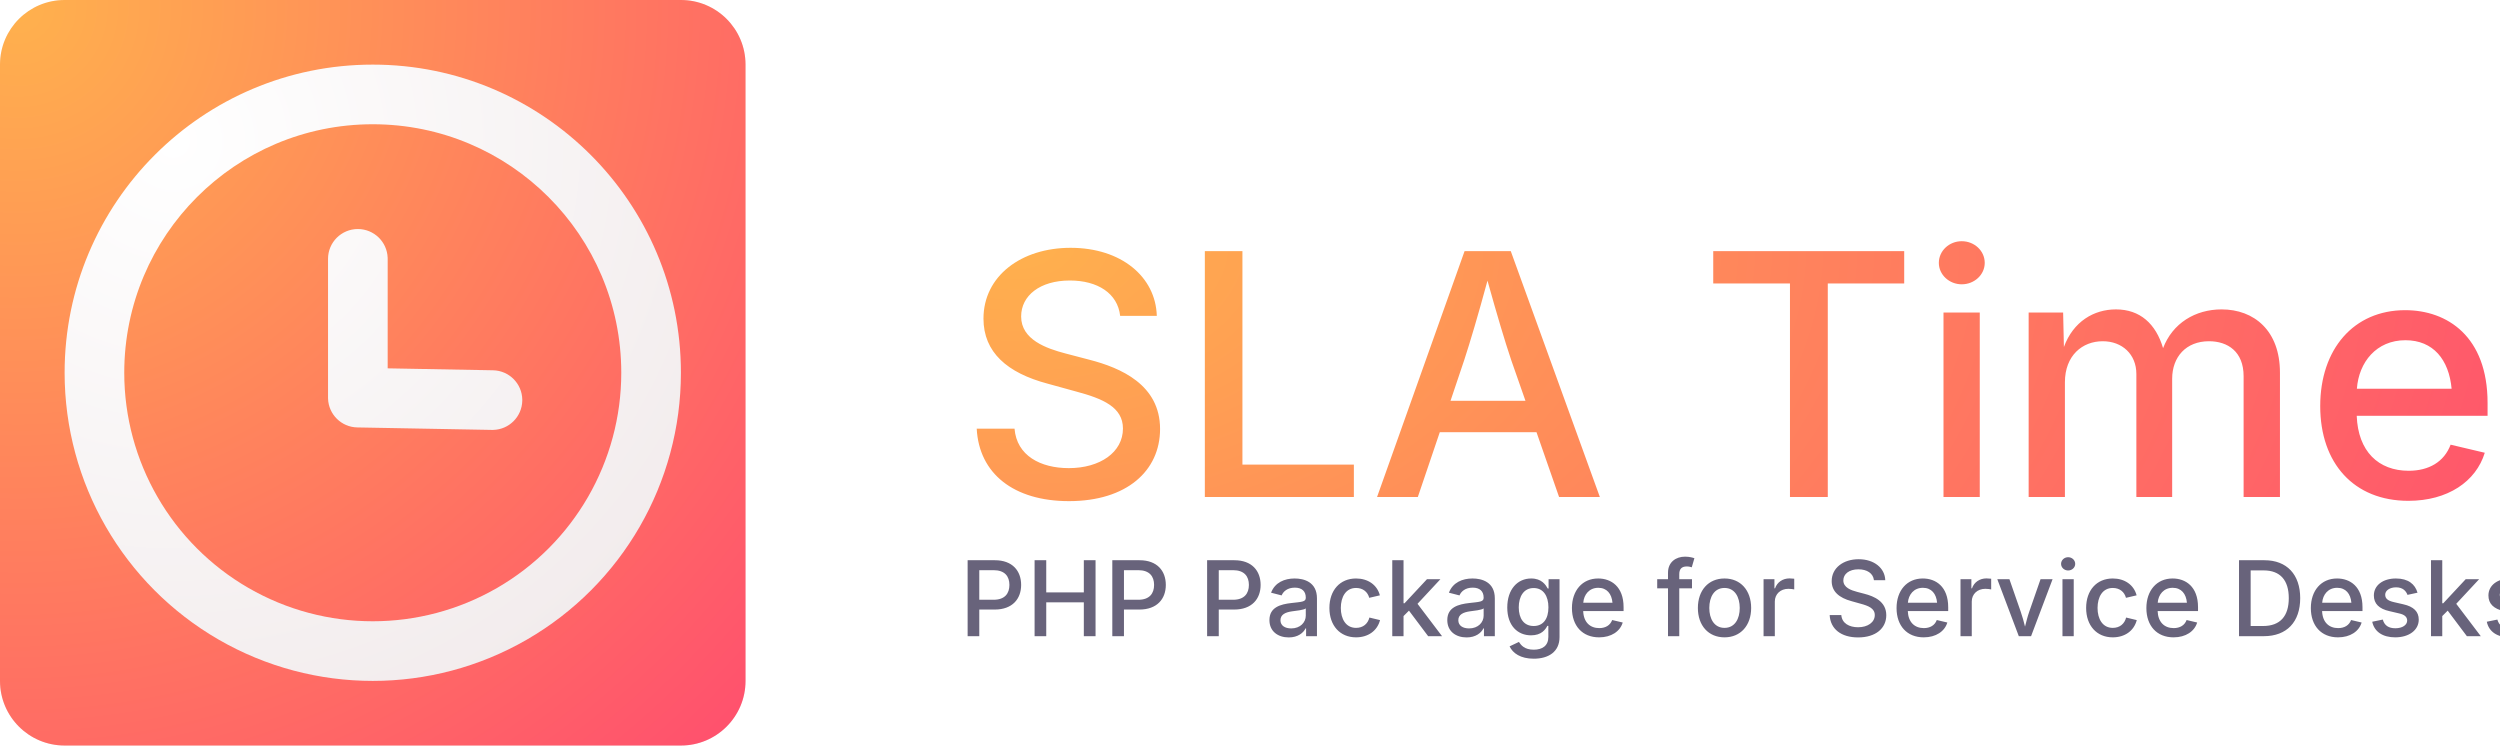
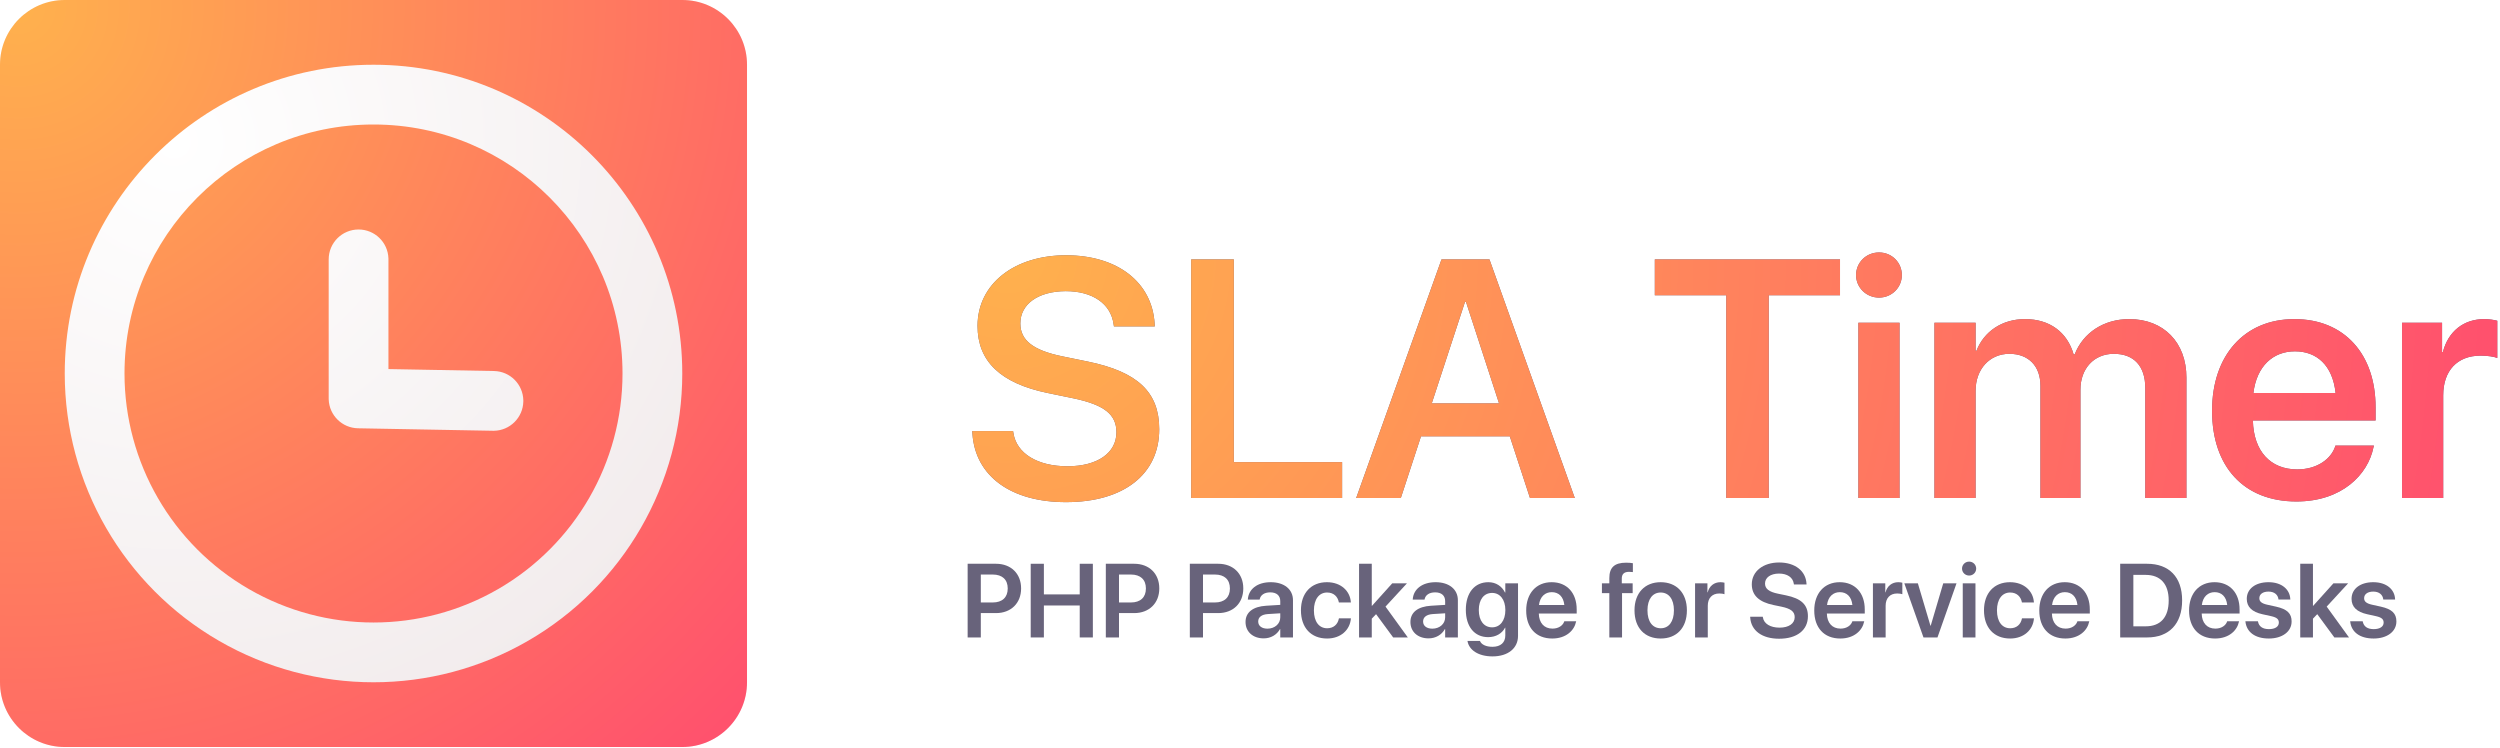
- <svg xmlns="http://www.w3.org/2000/svg" width="503px" height="150px" viewBox="0 0 503 150" version="1.1">
+ <svg xmlns="http://www.w3.org/2000/svg" xmlns:xlink="http://www.w3.org/1999/xlink" width="502px" height="150px" viewBox="0 0 502 150" version="1.1">
  <defs>
-     <radialGradient cx="2.343%" cy="0.862%" fx="2.343%" fy="0.862%" r="386.673%" gradientTransform="translate(0.023433,0.008618),scale(0.26129,1),rotate(14.85584),translate(-0.023433,-0.008618)" id="radialGradient-1">
+     <radialGradient cx="2.343%" cy="0.862%" fx="2.343%" fy="0.862%" r="604.664%" gradientTransform="translate(0.023433,0.008618),scale(0.163721,1),rotate(9.436578),translate(-0.023433,-0.008618)" id="radialGradient-1">
      <stop stop-color="#FFB14D" offset="0%" />
      <stop stop-color="#FF4F6E" offset="100%" />
    </radialGradient>
-     <radialGradient cx="23.229%" cy="18.921%" fx="23.229%" fy="18.921%" r="109.326%" id="radialGradient-2">
+     <path d="M18.826,50.137 C30.514,50.137 37.553,44.459 37.553,35.527 L37.553,35.494 C37.553,28.023 33.203,23.973 23.242,21.914 L18.062,20.852 C12.285,19.656 9.662,17.664 9.662,14.277 L9.662,14.244 C9.662,10.426 13.148,7.803 18.76,7.77 C24.139,7.77 27.824,10.26 28.389,14.443 L28.455,14.842 L36.656,14.842 L36.623,14.277 C36.125,6.076 29.285,0.564 18.826,0.564 C8.5,0.564 1.096,6.275 1.062,14.709 L1.062,14.742 C1.062,21.881 5.711,26.264 15.141,28.223 L20.287,29.285 C26.463,30.58 28.953,32.506 28.953,36.092 L28.953,36.125 C28.953,40.242 25.168,42.932 19.125,42.932 C13.115,42.932 8.898,40.375 8.268,36.258 L8.201,35.859 L0,35.859 L0.033,36.357 C0.598,44.957 7.836,50.137 18.826,50.137 Z M43.961,49.307 L74.275,49.307 L74.275,42.102 L52.527,42.102 L52.527,1.395 L43.961,1.395 L43.961,49.307 Z M77.098,49.307 L86.062,49.307 L90.113,36.922 L107.943,36.922 L111.994,49.307 L120.992,49.307 L103.859,1.395 L94.23,1.395 L77.098,49.307 Z M98.945,9.928 L99.145,9.928 L105.785,30.314 L92.271,30.314 L98.945,9.928 Z M151.406,49.307 L159.939,49.307 L159.939,8.6 L174.25,8.6 L174.25,1.395 L137.062,1.395 L137.062,8.6 L151.406,8.6 L151.406,49.307 Z M182.086,9.064 C184.676,9.064 186.668,7.006 186.668,4.549 C186.668,2.025 184.676,0 182.086,0 C179.496,0 177.471,2.025 177.471,4.549 C177.471,7.006 179.496,9.064 182.086,9.064 Z M177.936,49.307 L186.203,49.307 L186.203,14.111 L177.936,14.111 L177.936,49.307 Z M193.209,49.307 L201.477,49.307 L201.477,27.758 C201.477,23.475 204.266,20.354 208.25,20.354 C212.102,20.354 214.492,22.811 214.492,26.762 L214.492,49.307 L222.527,49.307 L222.527,27.559 C222.527,23.309 225.25,20.354 229.234,20.354 C233.285,20.354 235.543,22.844 235.543,27.193 L235.543,49.307 L243.811,49.307 L243.811,25.135 C243.811,18.096 239.262,13.381 232.322,13.381 C227.242,13.381 223.059,16.104 221.365,20.486 L221.166,20.486 C219.871,15.971 216.318,13.381 211.404,13.381 C206.756,13.381 203.137,15.904 201.643,19.756 L201.477,19.756 L201.477,14.111 L193.209,14.111 L193.209,49.307 Z M265.891,50.004 C275.088,50.004 280.268,44.559 281.363,39.146 L281.463,38.781 L273.727,38.781 L273.66,39.014 C272.863,41.371 270.174,43.562 266.057,43.562 C260.678,43.562 257.291,39.91 257.158,33.734 L281.795,33.734 L281.795,31.078 C281.795,20.453 275.553,13.381 265.492,13.381 C255.432,13.381 248.957,20.686 248.957,31.775 L248.957,31.809 C248.957,42.998 255.332,50.004 265.891,50.004 Z M265.592,19.855 C269.975,19.855 273.162,22.645 273.76,28.223 L257.258,28.223 C257.922,22.811 261.209,19.855 265.592,19.855 Z M287.107,49.307 L295.375,49.307 L295.375,28.688 C295.375,23.74 298.197,20.719 302.879,20.719 C304.273,20.719 305.535,20.918 306.232,21.184 L306.232,13.713 C305.602,13.547 304.639,13.381 303.609,13.381 C299.459,13.381 296.371,15.871 295.309,19.988 L295.143,19.988 L295.143,14.111 L287.107,14.111 L287.107,49.307 Z" id="path-2" />
+     <radialGradient cx="23.229%" cy="18.921%" fx="23.229%" fy="18.921%" r="109.326%" id="radialGradient-3">
      <stop stop-color="#FFFFFF" offset="0%" />
      <stop stop-color="#EEE6E7" offset="100%" />
    </radialGradient>
-     <radialGradient cx="2.343%" cy="0.862%" fx="2.343%" fy="0.862%" r="139.159%" id="radialGradient-3">
+     <radialGradient cx="2.343%" cy="0.862%" fx="2.343%" fy="0.862%" r="139.159%" id="radialGradient-4">
      <stop stop-color="#FFB14D" offset="0%" />
      <stop stop-color="#FF4F6E" offset="100%" />
    </radialGradient>
  </defs>
  <g id="Page-1" stroke="none" stroke-width="1" fill="none" fill-rule="evenodd">
-     <g id="Artboard" transform="translate(-51, -130)">
+     <g id="Logo-Dark" transform="translate(-51, -130)">
      <g id="Group-3" transform="translate(51, 130)">
-         <text id="SLA-Timer" fill="url(#radialGradient-1)" fill-rule="nonzero" font-family="SFProDisplay-Semibold, SF Pro Display" font-size="68" font-weight="500">
-           <tspan x="193" y="100">SLA Timer</tspan>
-         </text>
-         <text id="PHP-Package-for-Serv" font-family="SFProDisplay-Semibold, SF Pro Display" font-size="21" font-weight="500" fill="#68637B">
-           <tspan x="193" y="128">PHP Package for Service Desks</tspan>
-         </text>
+         <g id="SLA-Timer" transform="translate(195.2246, 50.69336)" fill-rule="nonzero">
+           <g id="Combined-Shape">
+             <use fill="#68637B" xlink:href="#path-2" />
+             <use fill="url(#radialGradient-1)" xlink:href="#path-2" />
+           </g>
+         </g>
+         <g id="PHP-Package-for-Serv" transform="translate(194.3022, 112.7729)" fill="#68637B" fill-rule="nonzero">
+           <path d="M0,15.227 L2.646,15.227 L2.646,10.336 L5.701,10.336 C8.695,10.336 10.736,8.347 10.736,5.394 L10.736,5.373 C10.736,2.41 8.695,0.431 5.701,0.431 L0,0.431 L0,15.227 Z M5.045,2.594 C6.942,2.594 8.049,3.609 8.049,5.383 L8.049,5.404 C8.049,7.178 6.942,8.203 5.045,8.203 L2.646,8.203 L2.646,2.594 L5.045,2.594 Z" id="Shape" />
+           <polygon id="Path" points="12.664 15.227 15.309 15.227 15.309 8.808 22.507 8.808 22.507 15.227 25.143 15.227 25.143 0.431 22.507 0.431 22.507 6.583 15.309 6.583 15.309 0.431 12.664 0.431" />
+           <path d="M27.747,15.227 L30.393,15.227 L30.393,10.336 L33.448,10.336 C36.442,10.336 38.483,8.347 38.483,5.394 L38.483,5.373 C38.483,2.41 36.442,0.431 33.448,0.431 L27.747,0.431 L27.747,15.227 Z M32.792,2.594 C34.689,2.594 35.796,3.609 35.796,5.383 L35.796,5.404 C35.796,7.178 34.689,8.203 32.792,8.203 L30.393,8.203 L30.393,2.594 L32.792,2.594 Z" id="Shape" />
+           <path d="M44.615,15.227 L47.26,15.227 L47.26,10.336 L50.316,10.336 C53.31,10.336 55.351,8.347 55.351,5.394 L55.351,5.373 C55.351,2.41 53.31,0.431 50.316,0.431 L44.615,0.431 L44.615,15.227 Z M49.66,2.594 C51.557,2.594 52.664,3.609 52.664,5.383 L52.664,5.404 C52.664,7.178 51.557,8.203 49.66,8.203 L47.26,8.203 L47.26,2.594 L49.66,2.594 Z" id="Shape" />
+           <path d="M59.442,15.412 C60.877,15.412 62.087,14.694 62.713,13.556 L62.774,13.556 L62.774,15.227 L65.328,15.227 L65.328,7.752 C65.328,5.568 63.574,4.132 60.857,4.132 C58.099,4.132 56.427,5.578 56.273,7.506 L56.263,7.629 L58.632,7.629 L58.652,7.537 C58.816,6.737 59.555,6.173 60.765,6.173 C62.057,6.173 62.774,6.839 62.774,7.937 L62.774,8.685 L59.934,8.859 C57.299,9.023 55.802,10.182 55.802,12.11 L55.802,12.13 C55.802,14.068 57.268,15.412 59.442,15.412 Z M58.345,12.028 L58.345,12.018 C58.345,11.156 59.032,10.613 60.293,10.531 L62.774,10.377 L62.774,11.197 C62.774,12.489 61.667,13.463 60.201,13.463 C59.083,13.463 58.345,12.92 58.345,12.028 Z" id="Shape" />
+           <path d="M72.177,15.442 C74.925,15.442 76.761,13.72 76.956,11.454 L76.966,11.382 L74.556,11.382 L74.536,11.474 C74.3,12.612 73.479,13.381 72.188,13.381 C70.578,13.381 69.532,12.069 69.532,9.803 L69.532,9.792 C69.532,7.567 70.567,6.204 72.177,6.204 C73.531,6.204 74.31,7.055 74.525,8.111 L74.546,8.203 L76.956,8.203 L76.945,8.121 C76.792,5.947 75.007,4.132 72.146,4.132 C68.978,4.132 66.927,6.306 66.927,9.772 L66.927,9.782 C66.927,13.269 68.947,15.442 72.177,15.442 Z" id="Path" />
+           <polygon id="Path" points="78.596 15.227 81.149 15.227 81.149 11.454 82.011 10.551 85.446 15.227 88.389 15.227 83.908 9.034 88.214 4.358 85.261 4.358 81.201 8.87 81.149 8.87 81.149 0.431 78.596 0.431" />
+           <path d="M92.552,15.412 C93.987,15.412 95.197,14.694 95.823,13.556 L95.884,13.556 L95.884,15.227 L98.438,15.227 L98.438,7.752 C98.438,5.568 96.684,4.132 93.967,4.132 C91.208,4.132 89.537,5.578 89.383,7.506 L89.373,7.629 L91.742,7.629 L91.762,7.537 C91.926,6.737 92.665,6.173 93.875,6.173 C95.167,6.173 95.884,6.839 95.884,7.937 L95.884,8.685 L93.044,8.859 C90.409,9.023 88.912,10.182 88.912,12.11 L88.912,12.13 C88.912,14.068 90.378,15.412 92.552,15.412 Z M91.455,12.028 L91.455,12.018 C91.455,11.156 92.142,10.613 93.403,10.531 L95.884,10.377 L95.884,11.197 C95.884,12.489 94.777,13.463 93.311,13.463 C92.193,13.463 91.455,12.92 91.455,12.028 Z" id="Shape" />
+           <path d="M105.39,19.031 C108.538,19.031 110.517,17.38 110.517,14.919 L110.517,4.358 L107.963,4.358 L107.963,6.204 L107.902,6.204 C107.287,4.953 106.097,4.132 104.559,4.132 C101.811,4.132 100.037,6.245 100.037,9.68 L100.037,9.69 C100.037,13.074 101.791,15.166 104.518,15.166 C106.077,15.166 107.307,14.427 107.912,13.269 L107.963,13.269 L107.963,14.837 C107.963,16.222 107.051,17.104 105.39,17.104 C104.057,17.104 103.185,16.632 102.908,16.006 L102.877,15.924 L100.365,15.924 L100.386,16.017 C100.693,17.719 102.508,19.031 105.39,19.031 Z M105.318,13.197 C103.677,13.197 102.642,11.874 102.642,9.731 L102.642,9.721 C102.642,7.608 103.677,6.286 105.318,6.286 C106.897,6.286 107.974,7.629 107.974,9.731 L107.974,9.741 C107.974,11.854 106.907,13.197 105.318,13.197 Z" id="Shape" />
+           <path d="M117.387,15.442 C120.227,15.442 121.827,13.761 122.165,12.089 L122.196,11.977 L119.807,11.977 L119.786,12.048 C119.54,12.776 118.709,13.453 117.438,13.453 C115.777,13.453 114.731,12.325 114.69,10.418 L122.298,10.418 L122.298,9.598 C122.298,6.316 120.371,4.132 117.264,4.132 C114.157,4.132 112.157,6.388 112.157,9.813 L112.157,9.823 C112.157,13.279 114.126,15.442 117.387,15.442 Z M117.294,6.132 C118.648,6.132 119.632,6.993 119.817,8.716 L114.721,8.716 C114.926,7.044 115.941,6.132 117.294,6.132 Z" id="Shape" />
+           <path d="M128.851,15.227 L131.404,15.227 L131.404,6.327 L133.537,6.327 L133.537,4.358 L131.353,4.358 L131.353,3.394 C131.353,2.512 131.814,2.051 132.809,2.051 C133.085,2.051 133.373,2.071 133.578,2.102 L133.578,0.318 C133.26,0.256 132.716,0.215 132.214,0.215 C129.855,0.215 128.851,1.2 128.851,3.322 L128.851,4.358 L127.364,4.358 L127.364,6.327 L128.851,6.327 L128.851,15.227 Z" id="Path" />
+           <path d="M139.166,15.442 C142.355,15.442 144.426,13.32 144.426,9.792 L144.426,9.772 C144.426,6.265 142.324,4.132 139.156,4.132 C135.998,4.132 133.906,6.286 133.906,9.772 L133.906,9.792 C133.906,13.31 135.967,15.442 139.166,15.442 Z M139.176,13.381 C137.546,13.381 136.51,12.079 136.51,9.792 L136.51,9.772 C136.51,7.516 137.566,6.204 139.156,6.204 C140.776,6.204 141.822,7.506 141.822,9.772 L141.822,9.792 C141.822,12.069 140.786,13.381 139.176,13.381 Z" id="Shape" />
+           <path d="M146.067,15.227 L148.62,15.227 L148.62,8.859 C148.62,7.332 149.492,6.398 150.938,6.398 C151.368,6.398 151.758,6.46 151.973,6.542 L151.973,4.235 C151.778,4.184 151.481,4.132 151.163,4.132 C149.881,4.132 148.928,4.901 148.6,6.173 L148.548,6.173 L148.548,4.358 L146.067,4.358 L146.067,15.227 Z" id="Path" />
+           <path d="M162.945,15.483 C166.554,15.483 168.728,13.73 168.728,10.972 L168.728,10.961 C168.728,8.654 167.385,7.403 164.309,6.768 L162.709,6.439 C160.925,6.07 160.115,5.455 160.115,4.409 L160.115,4.399 C160.115,3.22 161.191,2.41 162.924,2.399 C164.585,2.399 165.724,3.168 165.898,4.46 L165.918,4.583 L168.451,4.583 L168.441,4.409 C168.287,1.876 166.175,0.174 162.945,0.174 C159.756,0.174 157.469,1.938 157.459,4.542 L157.459,4.553 C157.459,6.757 158.895,8.111 161.807,8.716 L163.396,9.044 C165.303,9.444 166.072,10.039 166.072,11.146 L166.072,11.156 C166.072,12.428 164.903,13.258 163.037,13.258 C161.181,13.258 159.879,12.469 159.684,11.197 L159.664,11.074 L157.131,11.074 L157.141,11.228 C157.315,13.884 159.551,15.483 162.945,15.483 Z" id="Path" />
+           <path d="M175.229,15.442 C178.069,15.442 179.669,13.761 180.007,12.089 L180.038,11.977 L177.649,11.977 L177.628,12.048 C177.382,12.776 176.552,13.453 175.28,13.453 C173.619,13.453 172.573,12.325 172.532,10.418 L180.141,10.418 L180.141,9.598 C180.141,6.316 178.213,4.132 175.106,4.132 C171.999,4.132 170,6.388 170,9.813 L170,9.823 C170,13.279 171.968,15.442 175.229,15.442 Z M175.137,6.132 C176.49,6.132 177.475,6.993 177.659,8.716 L172.563,8.716 C172.768,7.044 173.783,6.132 175.137,6.132 Z" id="Shape" />
+           <path d="M181.781,15.227 L184.334,15.227 L184.334,8.859 C184.334,7.332 185.206,6.398 186.652,6.398 C187.083,6.398 187.472,6.46 187.688,6.542 L187.688,4.235 C187.493,4.184 187.195,4.132 186.877,4.132 C185.596,4.132 184.642,4.901 184.314,6.173 L184.263,6.173 L184.263,4.358 L181.781,4.358 L181.781,15.227 Z" id="Path" />
+           <polygon id="Path" points="191.933 15.227 194.742 15.227 198.567 4.358 195.901 4.358 193.389 12.858 193.327 12.858 190.805 4.358 188.087 4.358" />
+           <path d="M201.1,2.799 C201.899,2.799 202.515,2.164 202.515,1.405 C202.515,0.625 201.899,0 201.1,0 C200.3,0 199.674,0.625 199.674,1.405 C199.674,2.164 200.3,2.799 201.1,2.799 Z M199.818,15.227 L202.371,15.227 L202.371,4.358 L199.818,4.358 L199.818,15.227 Z" id="Shape" />
+           <path d="M209.333,15.442 C212.082,15.442 213.917,13.72 214.112,11.454 L214.122,11.382 L211.712,11.382 L211.692,11.474 C211.456,12.612 210.636,13.381 209.344,13.381 C207.734,13.381 206.688,12.069 206.688,9.803 L206.688,9.792 C206.688,7.567 207.724,6.204 209.333,6.204 C210.687,6.204 211.466,7.055 211.682,8.111 L211.702,8.203 L214.112,8.203 L214.102,8.121 C213.948,5.947 212.164,4.132 209.303,4.132 C206.134,4.132 204.083,6.306 204.083,9.772 L204.083,9.782 C204.083,13.269 206.104,15.442 209.333,15.442 Z" id="Path" />
+           <path d="M220.418,15.442 C223.258,15.442 224.858,13.761 225.196,12.089 L225.227,11.977 L222.838,11.977 L222.817,12.048 C222.571,12.776 221.741,13.453 220.469,13.453 C218.808,13.453 217.762,12.325 217.721,10.418 L225.33,10.418 L225.33,9.598 C225.33,6.316 223.402,4.132 220.295,4.132 C217.188,4.132 215.188,6.388 215.188,9.813 L215.188,9.823 C215.188,13.279 217.157,15.442 220.418,15.442 Z M220.326,6.132 C221.679,6.132 222.664,6.993 222.848,8.716 L217.752,8.716 C217.957,7.044 218.972,6.132 220.326,6.132 Z" id="Shape" />
+           <path d="M231.431,15.227 L236.834,15.227 C241.264,15.227 243.869,12.479 243.869,7.793 L243.869,7.772 C243.869,3.097 241.244,0.431 236.834,0.431 L231.431,0.431 L231.431,15.227 Z M234.076,12.992 L234.076,2.666 L236.558,2.666 C239.5,2.666 241.172,4.481 241.172,7.783 L241.172,7.803 C241.172,11.177 239.531,12.992 236.558,12.992 L234.076,12.992 Z" id="Shape" />
+           <path d="M250.493,15.442 C253.333,15.442 254.933,13.761 255.271,12.089 L255.302,11.977 L252.913,11.977 L252.892,12.048 C252.646,12.776 251.815,13.453 250.544,13.453 C248.883,13.453 247.837,12.325 247.796,10.418 L255.404,10.418 L255.404,9.598 C255.404,6.316 253.477,4.132 250.37,4.132 C247.263,4.132 245.263,6.388 245.263,9.813 L245.263,9.823 C245.263,13.279 247.232,15.442 250.493,15.442 Z M250.4,6.132 C251.754,6.132 252.738,6.993 252.923,8.716 L247.827,8.716 C248.032,7.044 249.047,6.132 250.4,6.132 Z" id="Shape" />
+           <path d="M261.29,15.442 C263.956,15.442 265.853,14.068 265.853,12.018 L265.853,12.007 C265.853,10.428 264.981,9.546 262.736,9.044 L260.921,8.644 C259.793,8.388 259.373,7.978 259.373,7.352 L259.373,7.342 C259.373,6.542 260.08,6.019 261.208,6.019 C262.397,6.019 263.095,6.655 263.208,7.526 L263.218,7.608 L265.597,7.608 L265.586,7.496 C265.494,5.619 263.915,4.132 261.208,4.132 C258.583,4.132 256.85,5.476 256.85,7.465 L256.85,7.475 C256.85,9.085 257.896,10.1 259.978,10.562 L261.782,10.961 C262.91,11.218 263.29,11.587 263.29,12.243 L263.29,12.253 C263.29,13.053 262.541,13.556 261.3,13.556 C260.008,13.556 259.301,13.002 259.106,12.069 L259.085,11.977 L256.573,11.977 L256.583,12.069 C256.809,14.089 258.439,15.442 261.29,15.442 Z" id="Path" />
+           <polygon id="Path" points="267.586 15.227 270.139 15.227 270.139 11.454 271 10.551 274.436 15.227 277.378 15.227 272.897 9.034 277.204 4.358 274.251 4.358 270.19 8.87 270.139 8.87 270.139 0.431 267.586 0.431" />
+           <path d="M282.331,15.442 C284.997,15.442 286.894,14.068 286.894,12.018 L286.894,12.007 C286.894,10.428 286.022,9.546 283.777,9.044 L281.962,8.644 C280.834,8.388 280.414,7.978 280.414,7.352 L280.414,7.342 C280.414,6.542 281.121,6.019 282.249,6.019 C283.438,6.019 284.136,6.655 284.249,7.526 L284.259,7.608 L286.638,7.608 L286.627,7.496 C286.535,5.619 284.956,4.132 282.249,4.132 C279.624,4.132 277.891,5.476 277.891,7.465 L277.891,7.475 C277.891,9.085 278.937,10.1 281.019,10.562 L282.823,10.961 C283.951,11.218 284.331,11.587 284.331,12.243 L284.331,12.253 C284.331,13.053 283.582,13.556 282.341,13.556 C281.049,13.556 280.342,13.002 280.147,12.069 L280.126,11.977 L277.614,11.977 L277.625,12.069 C277.85,14.089 279.48,15.442 282.331,15.442 Z" id="Path" />
+         </g>
        <g id="Group">
-           <rect id="Rectangle" fill="url(#radialGradient-2)" x="0" y="0" width="150" height="150" rx="13" />
-           <path d="M137,0 C144.18,-1.31888981e-15 150,5.82 150,13 L150,137 C150,144.18 144.18,150 137,150 L13,150 C5.82,150 8.79259876e-16,144.18 0,137 L0,13 C-8.79259876e-16,5.82 5.82,1.31888981e-15 13,0 L137,0 Z M75,13 C40.758,13 13,40.758 13,75 C13,97.15 24.817,117.618 44,128.694 C63.183,139.769 86.817,139.769 106,128.694 C125.183,117.618 137,97.15 137,75 C137,40.758 109.242,13 75,13 Z M75,25 C102.614,25 125,47.386 125,75 C125,92.863 115.47,109.37 100,118.301 C84.53,127.233 65.47,127.233 50,118.301 C34.53,109.37 25,92.863 25,75 C25,47.386 47.386,25 75,25 Z M72,46.081 C68.686,46.081 66,48.767 66,52.081 L66,52.081 L66,80 L66.004,80.222 C66.119,83.39 68.694,85.94 71.889,85.999 L71.889,85.999 L98.973,86.499 L99.198,86.499 C102.409,86.44 105.023,83.849 105.083,80.611 L105.083,80.611 L105.083,80.386 C105.024,77.175 102.433,74.561 99.195,74.501 L99.195,74.501 L78,74.11 L78,52.081 L77.996,51.856 C77.878,48.647 75.238,46.081 72,46.081 Z" id="Combined-Shape" fill="url(#radialGradient-3)" />
+           <rect id="Rectangle" fill="url(#radialGradient-3)" x="0" y="0" width="150" height="150" rx="13" />
+           <path d="M137,0 C144.18,-1.31888981e-15 150,5.82 150,13 L150,137 C150,144.18 144.18,150 137,150 L13,150 C5.82,150 8.79259876e-16,144.18 0,137 L0,13 C-8.79259876e-16,5.82 5.82,1.31888981e-15 13,0 L137,0 Z M75,13 C40.758,13 13,40.758 13,75 C13,97.15 24.817,117.618 44,128.694 C63.183,139.769 86.817,139.769 106,128.694 C125.183,117.618 137,97.15 137,75 C137,40.758 109.242,13 75,13 Z M75,25 C102.614,25 125,47.386 125,75 C125,92.863 115.47,109.37 100,118.301 C84.53,127.233 65.47,127.233 50,118.301 C34.53,109.37 25,92.863 25,75 C25,47.386 47.386,25 75,25 Z M72,46.081 C68.686,46.081 66,48.767 66,52.081 L66,52.081 L66,80 L66.004,80.222 C66.119,83.39 68.694,85.94 71.889,85.999 L71.889,85.999 L98.973,86.499 L99.198,86.499 C102.409,86.44 105.023,83.849 105.083,80.611 L105.083,80.611 L105.083,80.386 C105.024,77.175 102.433,74.561 99.195,74.501 L99.195,74.501 L78,74.11 L78,52.081 L77.996,51.856 C77.878,48.647 75.238,46.081 72,46.081 Z" id="Combined-Shape" fill="url(#radialGradient-4)" />
        </g>
      </g>
    </g>
  </g>
</svg>
